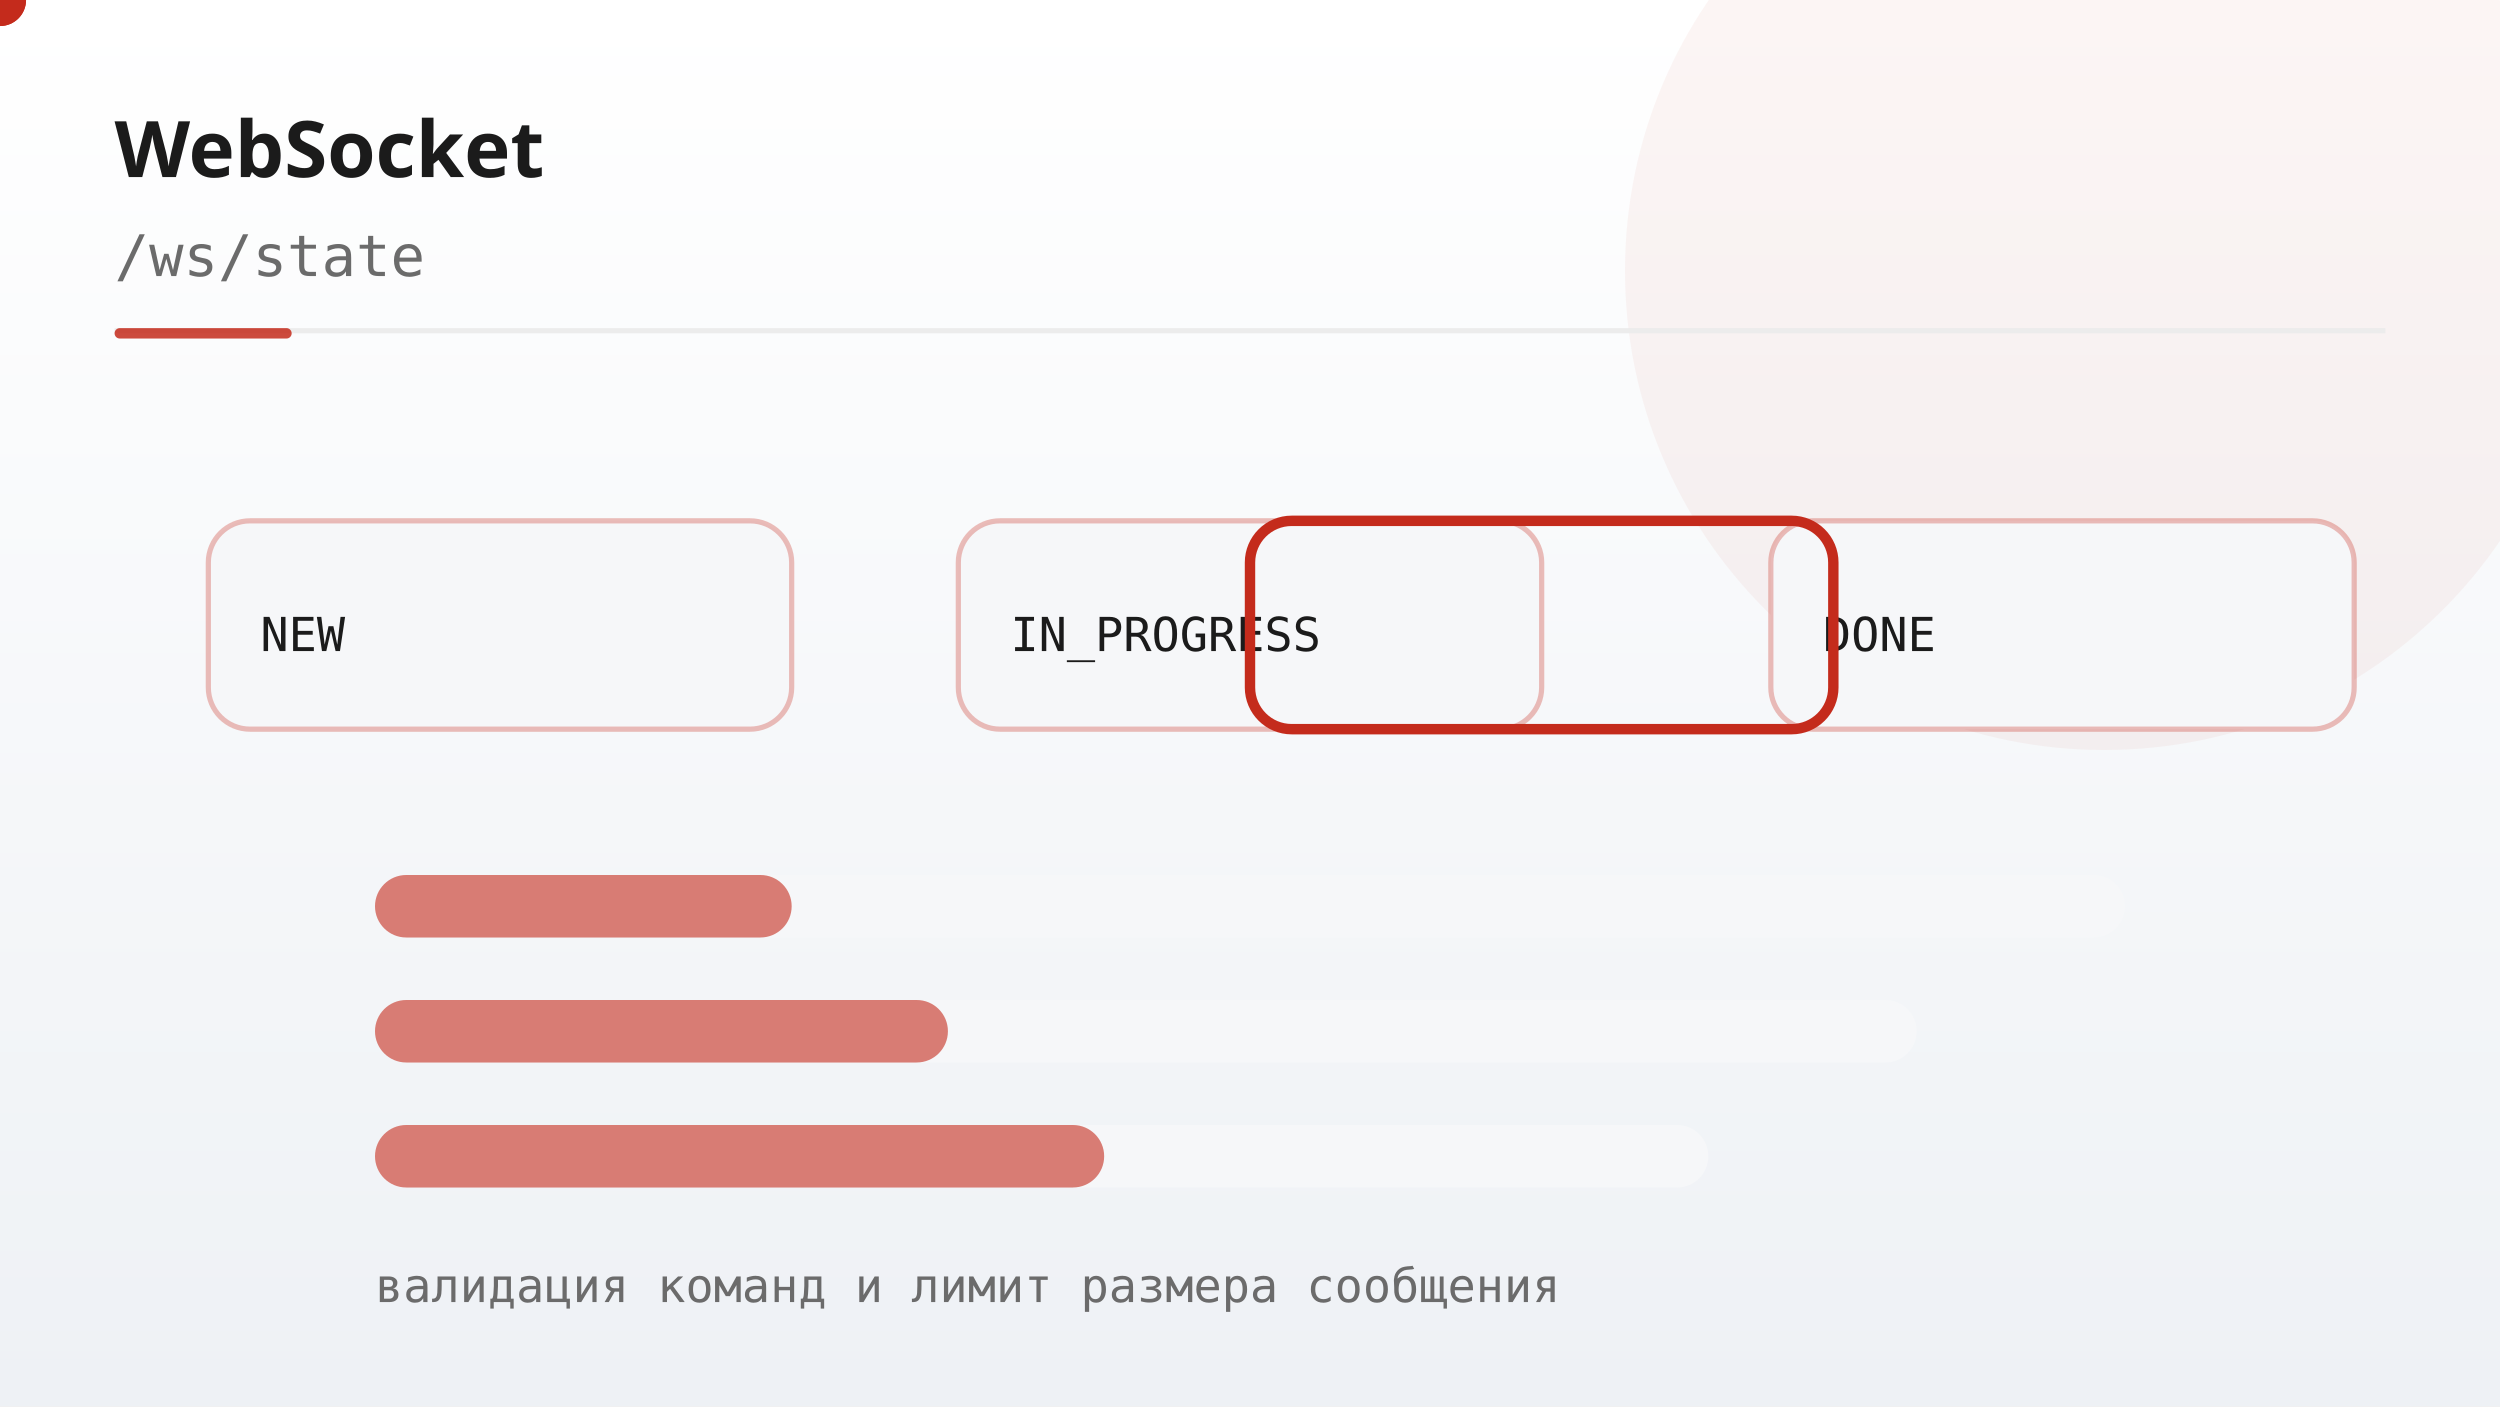
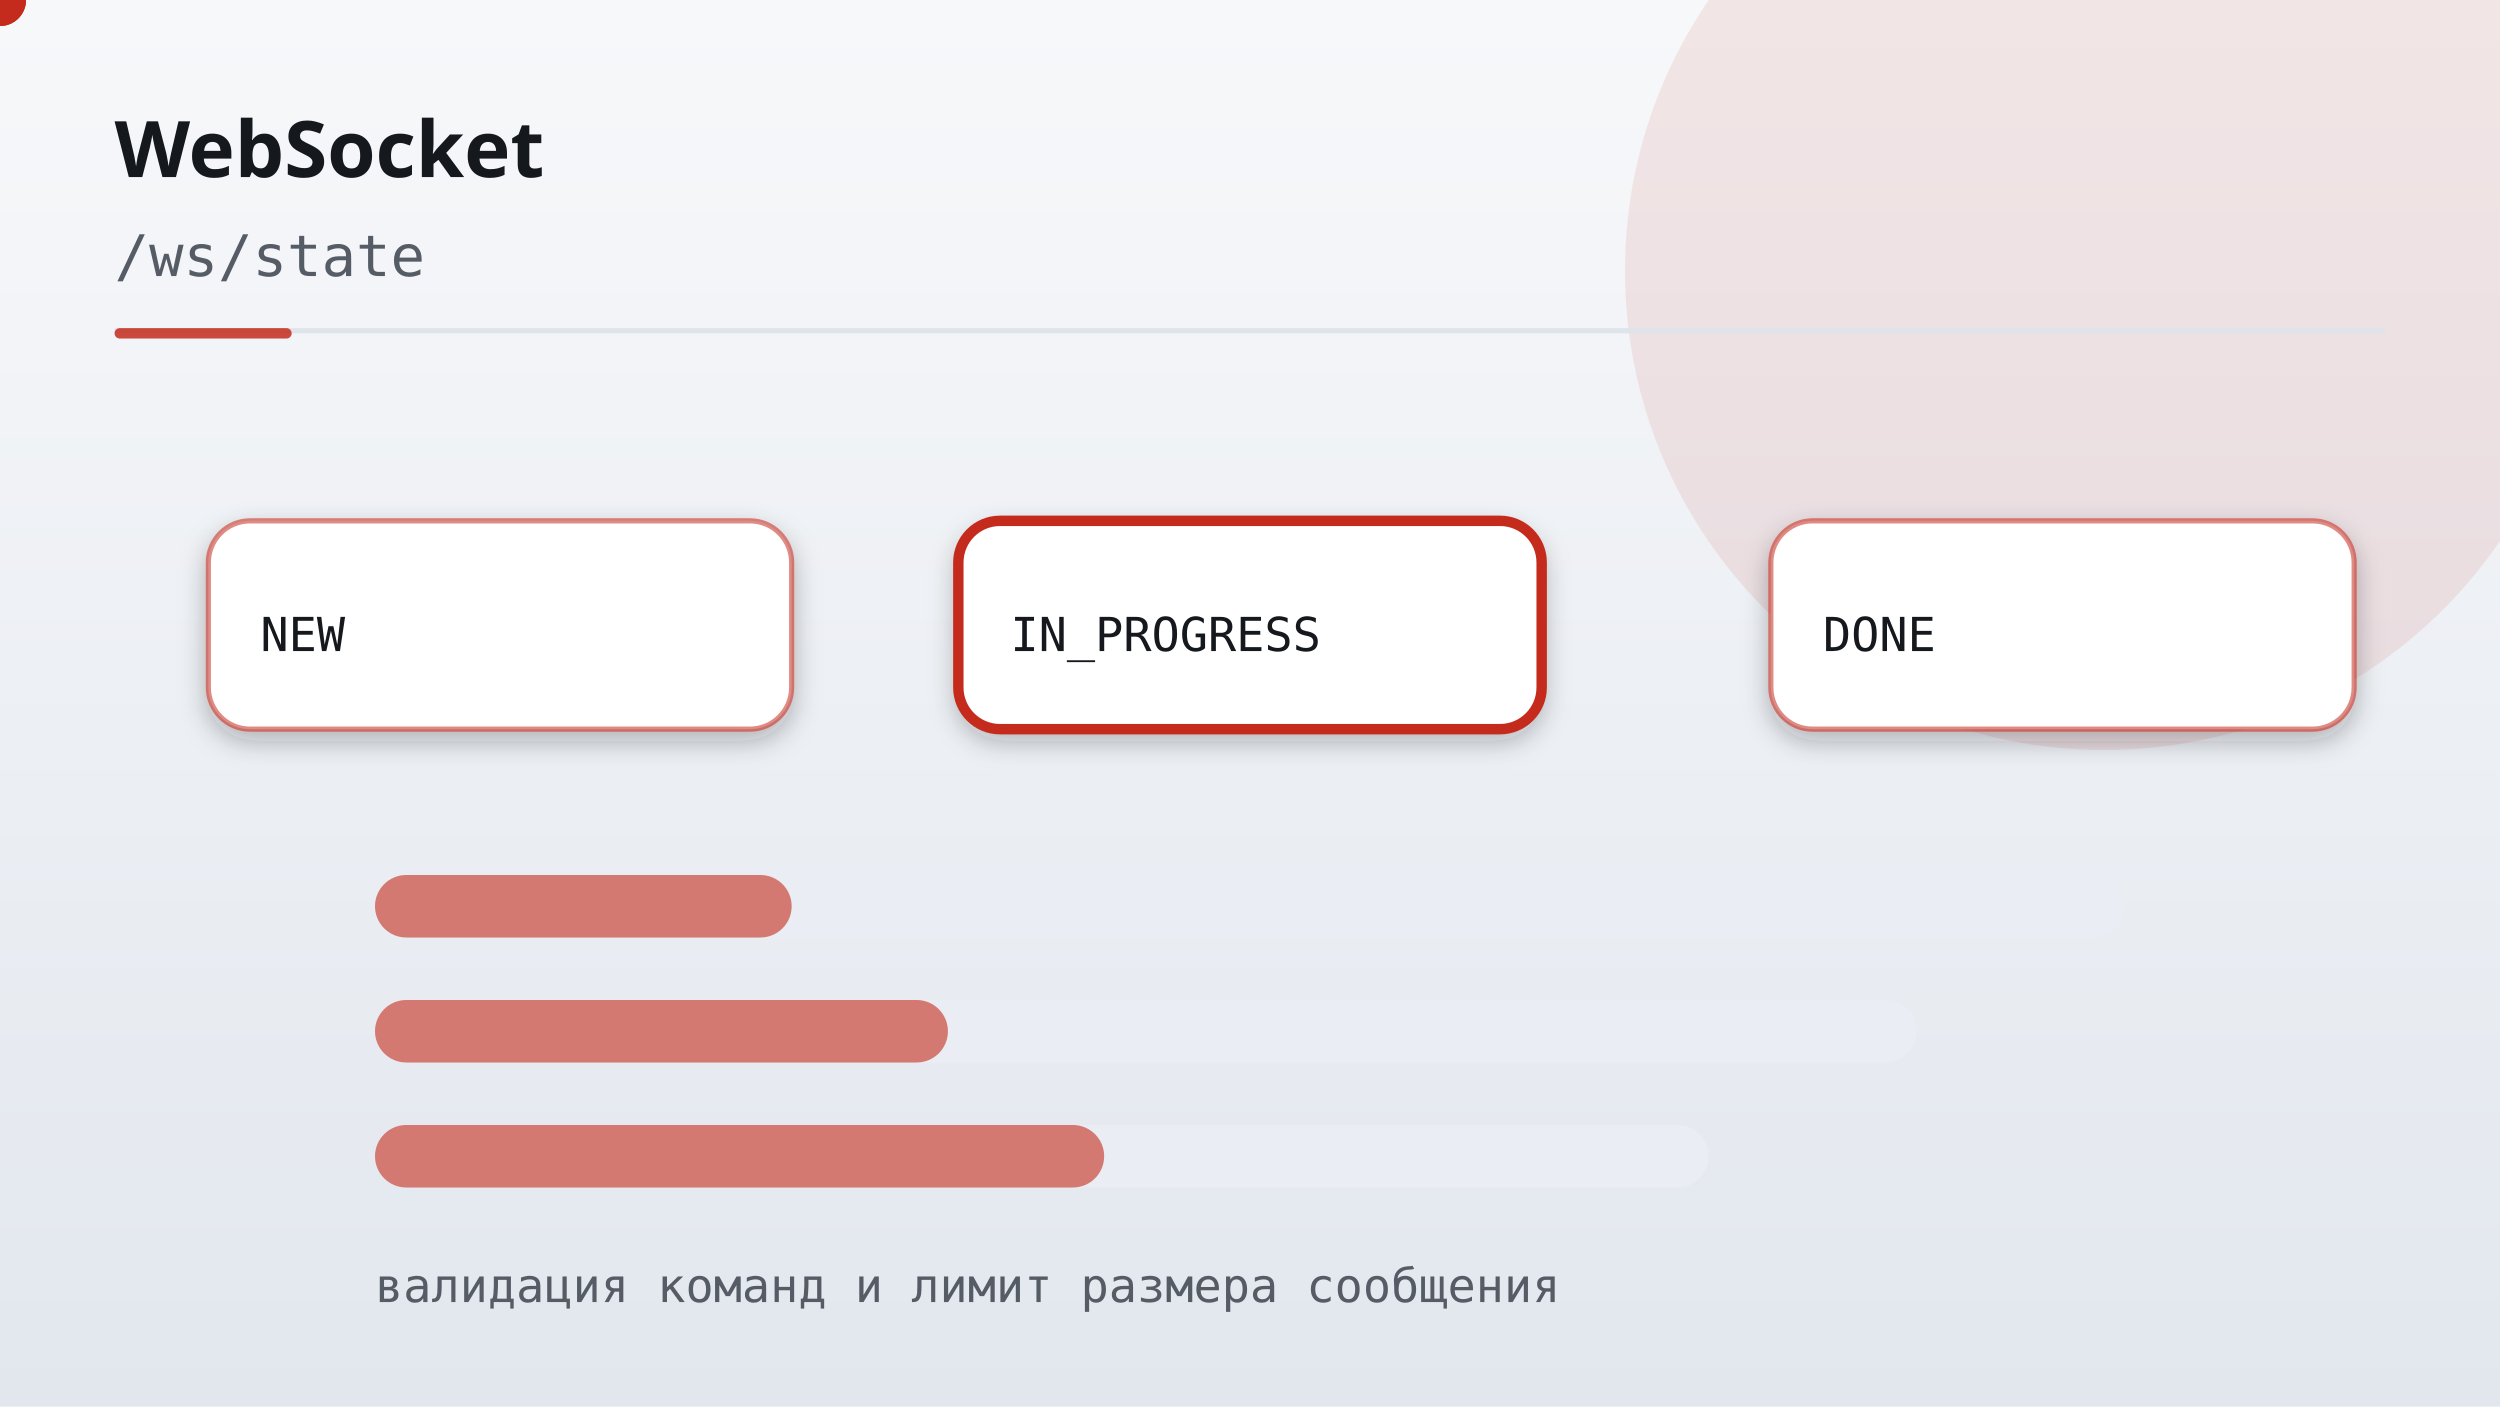
<svg xmlns="http://www.w3.org/2000/svg" viewBox="0 0 480 270" width="480" height="270" role="img" aria-label="WebSocket">
  <defs>
    <linearGradient id="bg-p8" x1="0" y1="0" x2="0" y2="1">
-       <stop offset="0%" stop-color="#ffffff" />
-       <stop offset="100%" stop-color="#eef1f5" />
+       <stop offset="0%" stop-color="#f7f8fa" />
+       <stop offset="100%" stop-color="#e2e7ee" />
    </linearGradient>
    <linearGradient id="line-p8" x1="0" y1="0" x2="1" y2="0">
      <stop offset="0%" stop-color="#c42b1c" stop-opacity="0.2" />
      <stop offset="50%" stop-color="#c42b1c" stop-opacity="0.9" />
      <stop offset="100%" stop-color="#c42b1c" stop-opacity="0.2" />
    </linearGradient>
-     <filter id="sh-p8" x="-20%" y="-20%" width="140%" height="160%">
-       <feDropShadow dx="0" dy="1" stdDeviation="2" flood-color="#0f172a" flood-opacity="0.10" />
+     <filter id="sh-p8" x="-14%" y="-18%" width="128%" height="160%">
+       <feDropShadow dx="0" dy="2" stdDeviation="2.6" flood-color="#1a2129" flood-opacity="0.30" />
    </filter>
  </defs>
  <rect width="480" height="270" fill="url(#bg-p8)" />
-   <circle cx="404" cy="52" r="92" fill="#c42b1c" fill-opacity="0.05" />
-   <text x="22" y="34" font-family="'Segoe UI Variable Text', 'Segoe UI', system-ui, sans-serif" font-size="15" font-weight="600" fill="#1b1b1b">WebSocket</text>
-   <text x="22" y="53" font-family="'Cascadia Code', 'Cascadia Mono', Consolas, monospace" font-size="11" fill="#6b6b6b">/ws/state</text>
-   <rect x="22" y="63" width="436" height="1" fill="#ececec" />
+   <circle cx="404" cy="52" r="92" fill="#c42b1c" fill-opacity="0.09" />
+   <text x="22" y="34" font-family="'Segoe UI Variable Text', 'Segoe UI', system-ui, sans-serif" font-size="15" font-weight="600" fill="#15181c">WebSocket</text>
+   <text x="22" y="53" font-family="'Cascadia Code', 'Cascadia Mono', Consolas, monospace" font-size="11" fill="#565c66">/ws/state</text>
+   <rect x="22" y="63" width="436" height="1" fill="#dfe4eb" />
  <rect x="22" y="63" width="34" height="2" rx="1" fill="#c42b1c" fill-opacity="0.85" />
-   <rect x="40" y="100" width="112" height="40" rx="8" fill="#f6f7f9" stroke="#c42b1c" stroke-opacity="0.3" />
-   <text x="50" y="125" font-family="'Cascadia Code', 'Cascadia Mono', Consolas, monospace" font-size="9" font-weight="400" fill="#1b1b1b">NEW</text>
-   <rect x="184" y="100" width="112" height="40" rx="8" fill="#f6f7f9" stroke="#c42b1c" stroke-opacity="0.3" />
-   <text x="194" y="125" font-family="'Cascadia Code', 'Cascadia Mono', Consolas, monospace" font-size="9" font-weight="400" fill="#1b1b1b">IN_PROGRESS</text>
-   <rect x="340" y="100" width="112" height="40" rx="8" fill="#f6f7f9" stroke="#c42b1c" stroke-opacity="0.3" />
-   <text x="350" y="125" font-family="'Cascadia Code', 'Cascadia Mono', Consolas, monospace" font-size="9" font-weight="400" fill="#1b1b1b">DONE</text>
+   <rect x="40" y="100" width="112" height="40" rx="8" fill="#ffffff" stroke="#c42b1c" stroke-opacity="0.55" filter="url(#sh-p8)" />
+   <text x="50" y="125" font-family="'Cascadia Code', 'Cascadia Mono', Consolas, monospace" font-size="9" font-weight="400" fill="#15181c">NEW</text>
+   <rect x="184" y="100" width="112" height="40" rx="8" fill="#ffffff" stroke="#c42b1c" stroke-opacity="0.55" filter="url(#sh-p8)" />
+   <text x="194" y="125" font-family="'Cascadia Code', 'Cascadia Mono', Consolas, monospace" font-size="9" font-weight="400" fill="#15181c">IN_PROGRESS</text>
+   <rect x="340" y="100" width="112" height="40" rx="8" fill="#ffffff" stroke="#c42b1c" stroke-opacity="0.55" filter="url(#sh-p8)" />
+   <text x="350" y="125" font-family="'Cascadia Code', 'Cascadia Mono', Consolas, monospace" font-size="9" font-weight="400" fill="#15181c">DONE</text>
  <line x1="152" y1="120" x2="184" y2="120" stroke="url(#line-p8)" stroke-width="2" />
  <line x1="296" y1="120" x2="340" y2="120" stroke="url(#line-p8)" stroke-width="2" />
  <circle r="5" fill="#c42b1c">
-     <animateMotion dur="3s" begin="0.0s" repeatCount="indefinite" path="M96,120 L184,120" />
+     <animateMotion dur="3s" begin="0.0s" repeatCount="indefinite" path="M156,120 L180,120" />
  </circle>
  <circle r="5" fill="#c42b1c">
-     <animateMotion dur="3s" begin="1.5s" repeatCount="indefinite" path="M240,120 L340,120" />
+     <animateMotion dur="3s" begin="1.5s" repeatCount="indefinite" path="M300,120 L336,120" />
  </circle>
-   <rect x="240" y="100" width="112" height="40" rx="8" fill="none" stroke="#c42b1c" stroke-width="2">
+   <rect x="184" y="100" width="112" height="40" rx="8" fill="none" stroke="#c42b1c" stroke-width="2">
    <animate attributeName="stroke-opacity" values="0.15;1;0.15" dur="3s" repeatCount="indefinite" />
  </rect>
-   <rect x="72" y="168" width="336" height="12" rx="6" fill="#f6f7f9" />
+   <rect x="72" y="168" width="336" height="12" rx="6" fill="#eaeef4" />
  <rect x="72" y="168" width="80" height="12" rx="6" fill="#c42b1c" fill-opacity="0.6">
    <animate attributeName="width" values="80;200;80" dur="2.4s" repeatCount="indefinite" />
  </rect>
-   <rect x="72" y="192" width="296" height="12" rx="6" fill="#f6f7f9" />
+   <rect x="72" y="192" width="296" height="12" rx="6" fill="#eaeef4" />
  <rect x="72" y="192" width="110" height="12" rx="6" fill="#c42b1c" fill-opacity="0.6">
    <animate attributeName="width" values="110;240;110" dur="2.8s" repeatCount="indefinite" />
  </rect>
-   <rect x="72" y="216" width="256" height="12" rx="6" fill="#f6f7f9" />
+   <rect x="72" y="216" width="256" height="12" rx="6" fill="#eaeef4" />
  <rect x="72" y="216" width="140" height="12" rx="6" fill="#c42b1c" fill-opacity="0.6">
    <animate attributeName="width" values="140;280;140" dur="3.2s" repeatCount="indefinite" />
  </rect>
-   <text x="72" y="250" font-family="'Cascadia Code', 'Cascadia Mono', Consolas, monospace" font-size="9" font-weight="400" fill="#6b6b6b">валидация команд и лимит размера сообщения</text>
+   <text x="72" y="250" font-family="'Cascadia Code', 'Cascadia Mono', Consolas, monospace" font-size="9" font-weight="400" fill="#565c66">валидация команд и лимит размера сообщения</text>
</svg>
